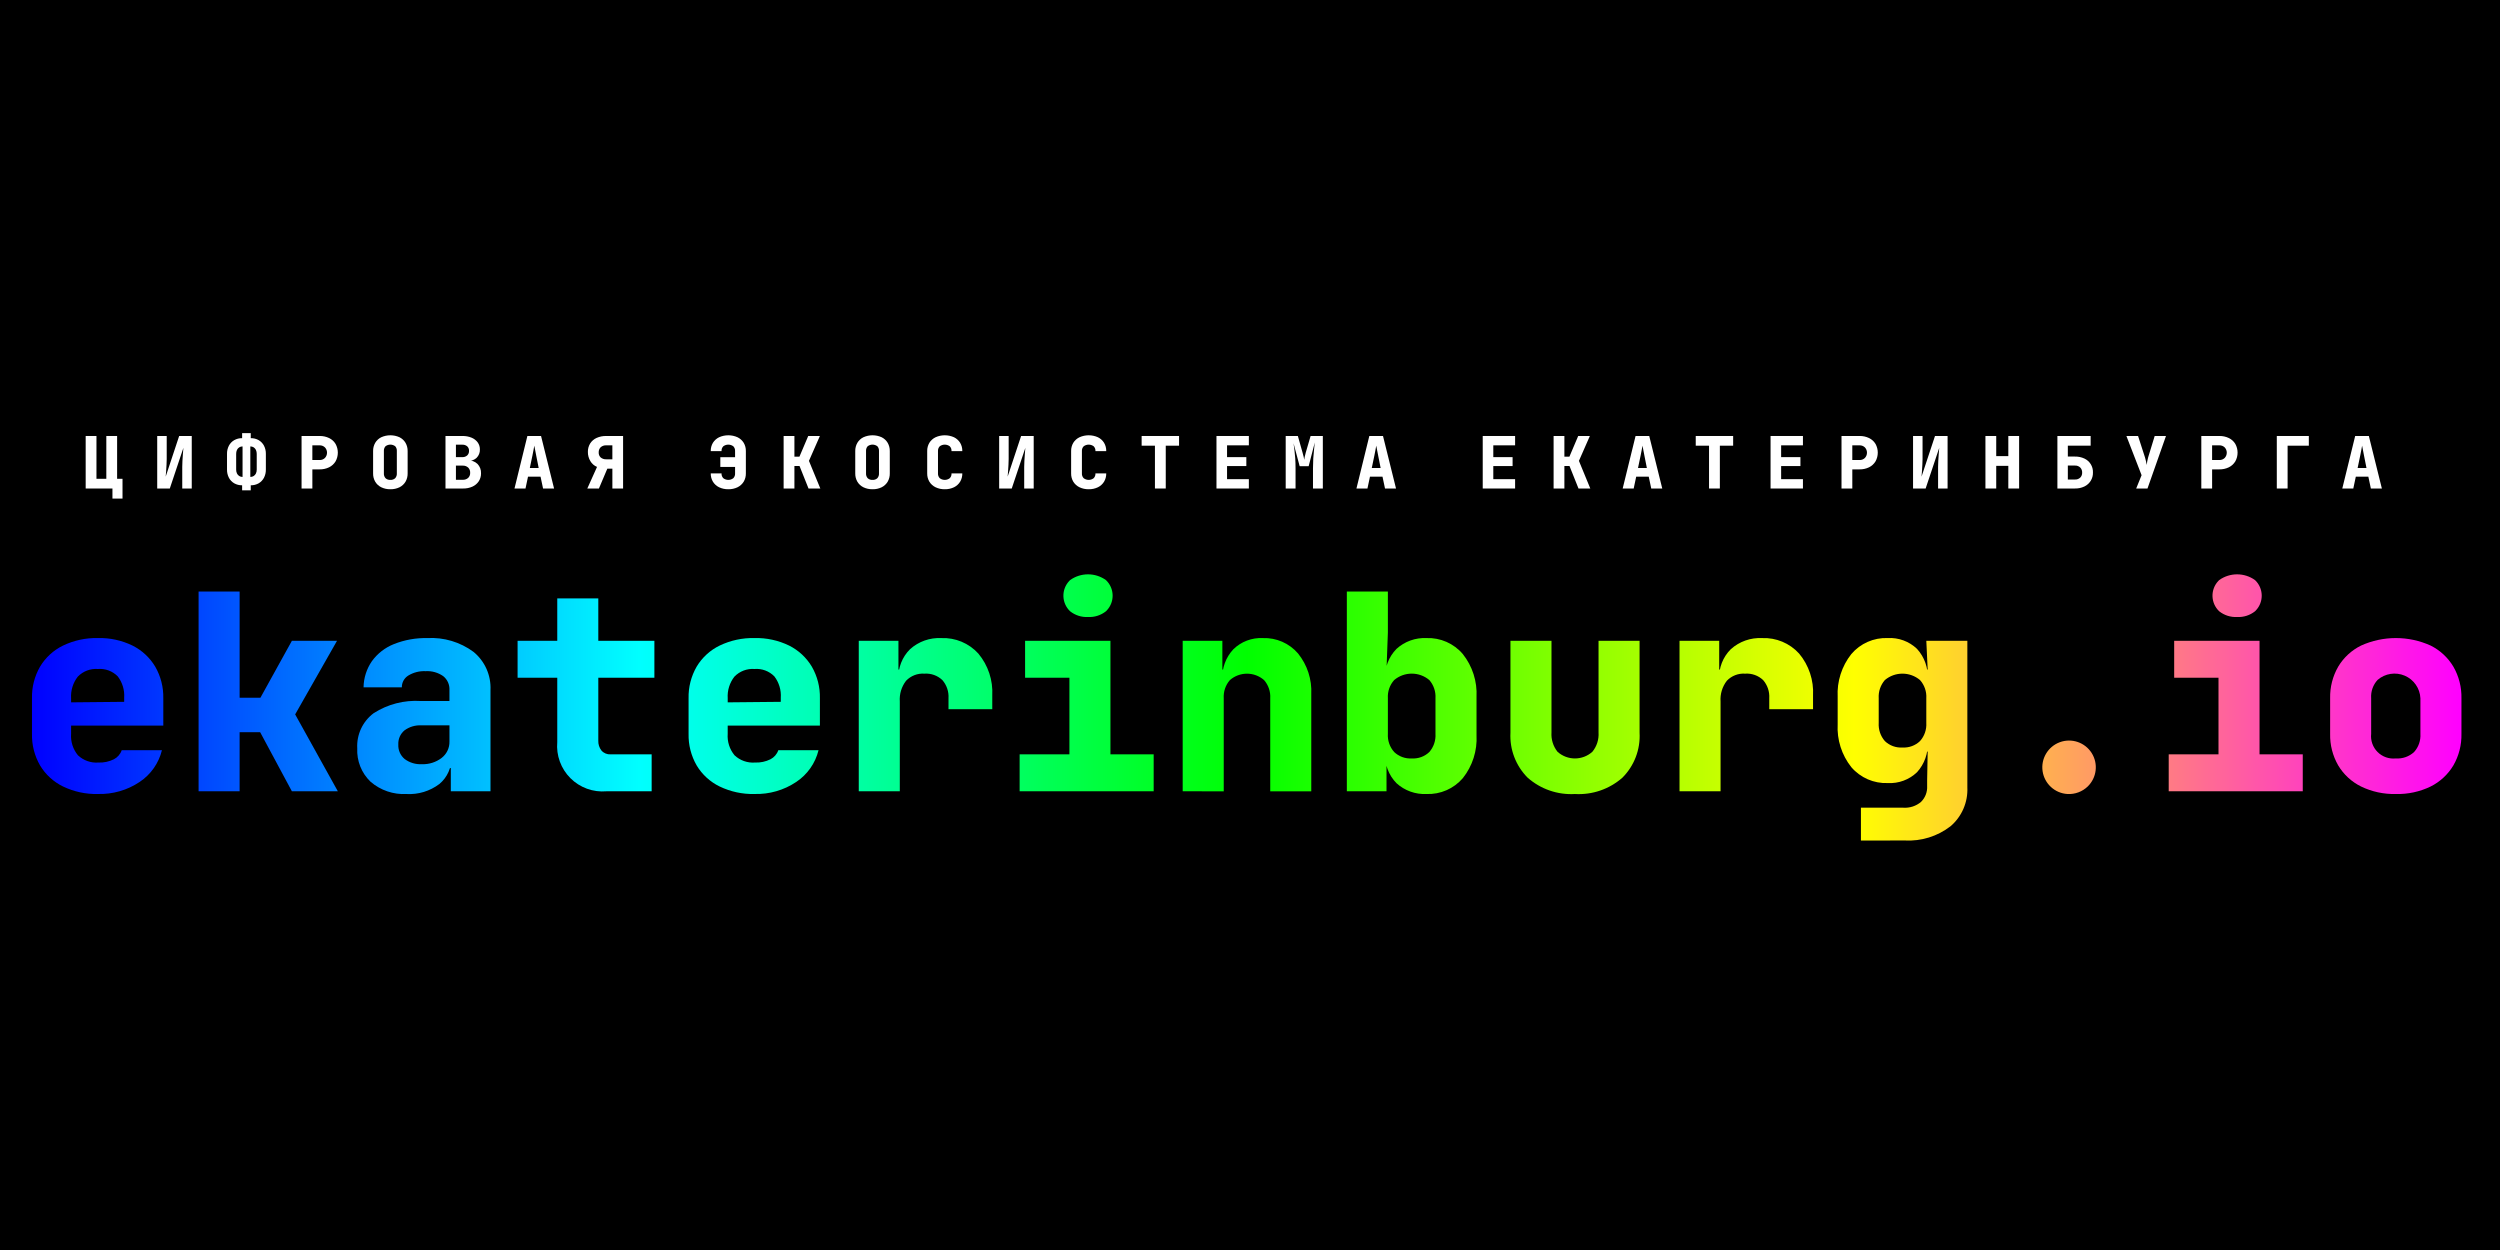
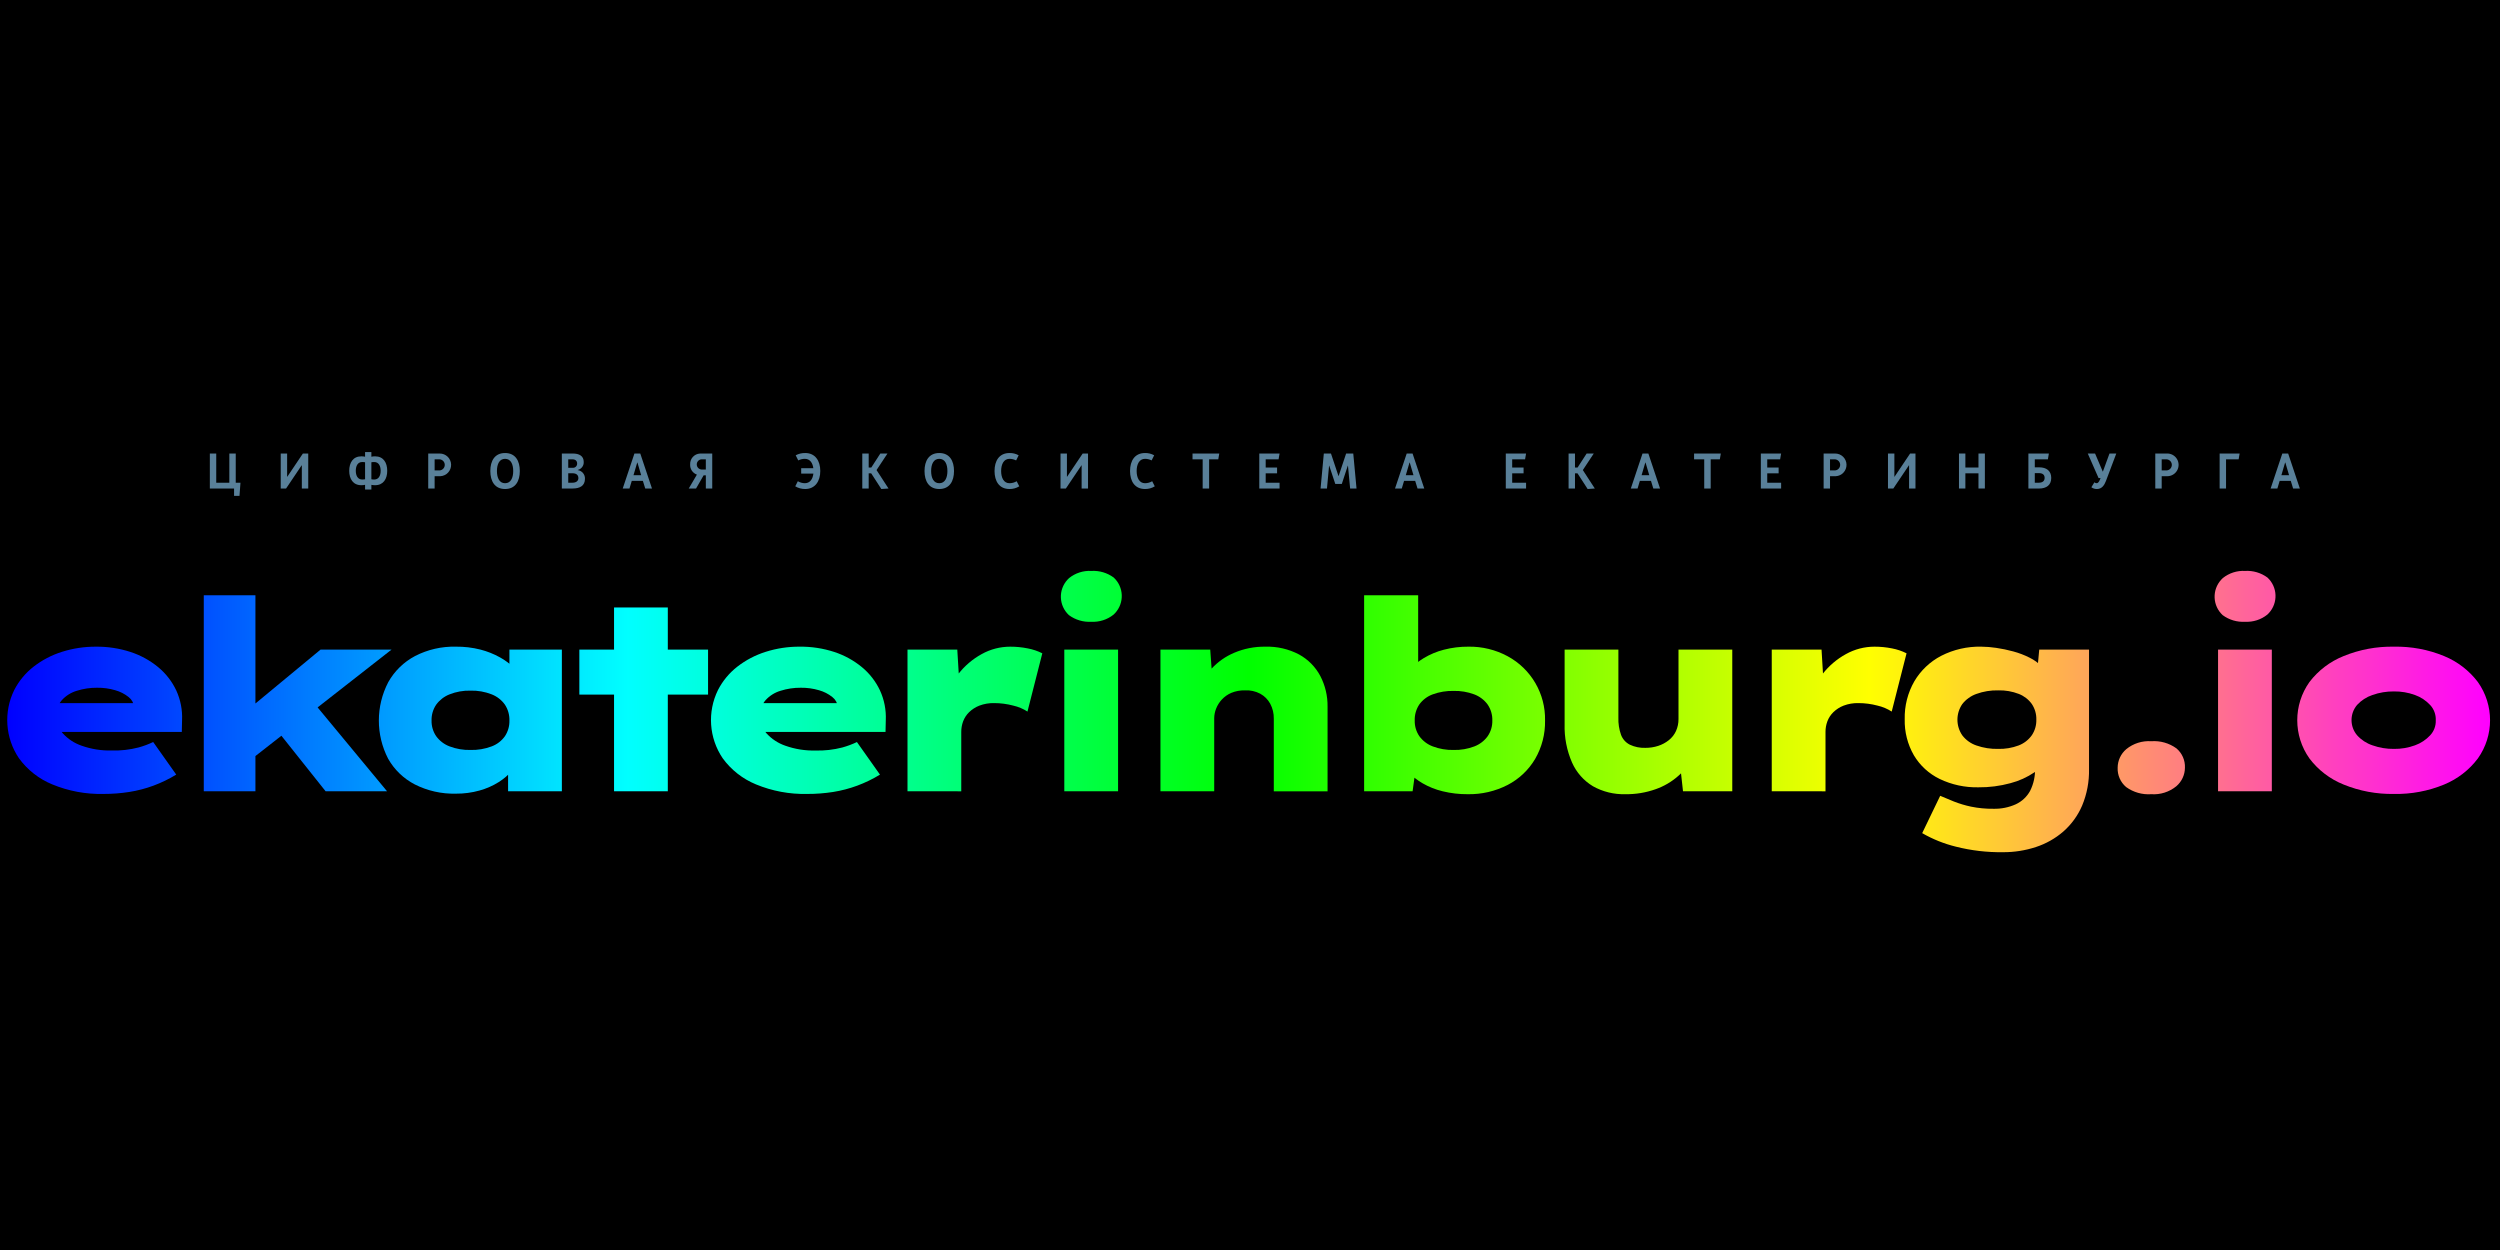
<svg xmlns="http://www.w3.org/2000/svg" xmlns:xlink="http://www.w3.org/1999/xlink" viewBox="0 0 200 100">
-   <linearGradient id="a" gradientTransform="matrix(1 0 0 -1 0 102)" gradientUnits="userSpaceOnUse" x1="2.556" x2="196.915" y1="44.716" y2="44.716">
-     <stop offset="0" stop-color="#00f" />
-     <stop offset=".25" stop-color="#0ff" />
-     <stop offset=".5" stop-color="#0f0" />
-     <stop offset=".75" stop-color="#ff0" />
-     <stop offset="1" stop-color="#f0f" />
-   </linearGradient>
-   <linearGradient id="b" x1="2.558" x2="196.916" xlink:href="#a" y1="46.686" y2="46.686" />
-   <linearGradient id="c" x1="2.558" x2="196.916" xlink:href="#a" y1="44.718" y2="44.718" />
-   <linearGradient id="d" x1="2.558" x2="196.916" xlink:href="#a" y1="46.405" y2="46.405" />
-   <linearGradient id="e" x1="2.558" x2="196.916" xlink:href="#a" y1="44.716" y2="44.716" />
-   <linearGradient id="f" x1="2.558" x2="196.916" xlink:href="#a" y1="44.828" y2="44.828" />
-   <linearGradient id="g" x1="2.558" x2="196.916" xlink:href="#a" y1="47.376" y2="47.376" />
-   <linearGradient id="h" x1="2.558" x2="196.916" xlink:href="#a" y1="44.828" y2="44.828" />
-   <linearGradient id="i" x1="2.558" x2="196.916" xlink:href="#a" y1="46.575" y2="46.575" />
-   <linearGradient id="j" x1="2.558" x2="196.916" xlink:href="#a" y1="44.602" y2="44.602" />
-   <linearGradient id="k" x1="2.558" x2="196.916" xlink:href="#a" y1="42.854" y2="42.854" />
-   <linearGradient id="l" x1="2.558" x2="196.916" xlink:href="#a" y1="40.688" y2="40.688" />
-   <linearGradient id="m" x1="2.558" x2="196.916" xlink:href="#a" y1="44.715" y2="44.715" />
-   <path d="m0 0h200v100h-200z" />
-   <g fill="#fff">
-     <path d="m8.996 39.887v-.806h-2.142v-4.202h.863v3.425h.789v-3.425h.863v3.425h.432v1.583z" />
-     <path d="m12.577 39.081v-4.202h.76v1.842c0 .131-.005.282-.015.455s-.021.344-.031.512c-.012.169-.023.317-.035.443l1.077-3.252h1.007v4.202h-.76v-1.727q0-.201.015-.478c.01-.184.021-.37.037-.559.016-.188.029-.351.04-.489l-1.088 3.253z" />
-     <path d="m19.37 39.225v-.402a1.238 1.238 0 0 1 -.631-.158 1.108 1.108 0 0 1 -.426-.443 1.38 1.38 0 0 1 -.152-.659v-1.249a1.37 1.37 0 0 1 .152-.662 1.107 1.107 0 0 1 .426-.44 1.238 1.238 0 0 1 .631-.159v-.402h.69v.402a1.234 1.234 0 0 1 .634.159 1.113 1.113 0 0 1 .423.44 1.37 1.37 0 0 1 .152.662v1.249a1.38 1.38 0 0 1 -.152.659 1.114 1.114 0 0 1 -.423.443 1.234 1.234 0 0 1 -.634.158v.402zm.034-1.07v-2.441a.483.483 0 0 0 -.449.285.741.741 0 0 0 -.062.314v1.249a.714.714 0 0 0 .062.311.486.486 0 0 0 .449.282zm.622 0a.487.487 0 0 0 .271-.075.501.501 0 0 0 .179-.207.714.714 0 0 0 .062-.311v-1.249a.741.741 0 0 0 -.062-.314.504.504 0 0 0 -.179-.21.487.487 0 0 0 -.271-.075z" />
-     <path d="m24.125 39.081v-4.202h1.434a1.698 1.698 0 0 1 .774.167 1.227 1.227 0 0 1 .512.466 1.437 1.437 0 0 1 -.002 1.402 1.253 1.253 0 0 1 -.513.469 1.679 1.679 0 0 1 -.771.167h-.57v1.531zm.863-2.279h.57a.589.589 0 0 0 .44-.167.621.621 0 0 0 0-.841.589.589 0 0 0 -.44-.167h-.57z" />
-     <path d="m31.229 39.139a1.593 1.593 0 0 1 -.731-.158 1.154 1.154 0 0 1 -.48-.443 1.276 1.276 0 0 1 -.17-.665v-1.784a1.271 1.271 0 0 1 .17-.665 1.148 1.148 0 0 1 .48-.443 1.775 1.775 0 0 1 1.465 0 1.158 1.158 0 0 1 .478.443 1.271 1.271 0 0 1 .17.665v1.784a1.276 1.276 0 0 1 -.17.665 1.165 1.165 0 0 1 -.478.443 1.587 1.587 0 0 1 -.733.158zm0-.748a.514.514 0 0 0 .388-.136.529.529 0 0 0 .13-.383v-1.784a.534.534 0 0 0 -.127-.386.642.642 0 0 0 -.782 0 .534.534 0 0 0 -.127.386v1.784a.529.529 0 0 0 .13.383.515.515 0 0 0 .389.136z" />
-     <path d="m35.639 39.081v-4.202h1.353a1.85 1.85 0 0 1 .734.135 1.158 1.158 0 0 1 .489.377.935.935 0 0 1 .176.564.895.895 0 0 1 -.259.668.938.938 0 0 1 -.686.253v-.04a1.0 1 0 0 1 .751.276 1.012 1.012 0 0 1 .285.754 1.132 1.132 0 0 1 -.181.637 1.214 1.214 0 0 1 -.504.426 1.75 1.75 0 0 1 -.755.152zm.835-2.51h.507a.554.554 0 0 0 .396-.136.475.475 0 0 0 .145-.365.463.463 0 0 0 -.145-.365.569.569 0 0 0 -.396-.13h-.507zm0 1.813h.535a.622.622 0 0 0 .443-.15.536.536 0 0 0 .161-.414.546.546 0 0 0 -.161-.417.619.619 0 0 0 -.443-.153h-.535z" />
-     <path d="m41.159 39.081 1.031-4.202h1.094l1.042 4.202h-.881l-.202-.95h-1.001l-.202.95zm1.227-1.641h.708l-.201-1.014c-.027-.146-.055-.29-.084-.435-.028-.144-.051-.256-.065-.337-.016.081-.036.192-.061.334-.025.143-.053.286-.084.433z" />
-     <path d="m46.985 39.081.777-1.728a1.106 1.106 0 0 1 -.532-.463 1.378 1.378 0 0 1 -.199-.734 1.243 1.243 0 0 1 .182-.679 1.181 1.181 0 0 1 .513-.443 1.806 1.806 0 0 1 .774-.155h1.347v4.202h-.857v-1.589h-.403l-.674 1.589zm1.515-2.337h.489v-1.117h-.489a.626.626 0 0 0 -.443.149.547.547 0 0 0 -.161.421.512.512 0 0 0 .161.402.638.638 0 0 0 .443.144z" />
-     <path d="m58.264 39.139a1.63 1.63 0 0 1 -.737-.158 1.192 1.192 0 0 1 -.492-.443 1.243 1.243 0 0 1 -.175-.665h.863a.506.506 0 0 0 .141.383.658.658 0 0 0 .801 0 .506.506 0 0 0 .141-.383v-.519h-1.18v-.776h1.18v-.489a.504.504 0 0 0 -.141-.386.67.67 0 0 0 -.801 0 .504.504 0 0 0 -.141.386h-.863a1.234 1.234 0 0 1 .175-.668 1.192 1.192 0 0 1 .492-.44 1.802 1.802 0 0 1 1.477 0 1.193 1.193 0 0 1 .49.44 1.243 1.243 0 0 1 .175.668v1.784a1.251 1.251 0 0 1 -.175.665 1.193 1.193 0 0 1 -.49.443 1.621 1.621 0 0 1 -.739.158z" />
-     <path d="m62.69 39.081v-4.202h.863v1.652h.403l.702-1.652h.933l-.875 1.991.91 2.211h-.944l-.72-1.802h-.409v1.802z" />
-     <path d="m69.801 39.139a1.593 1.593 0 0 1 -.731-.158 1.154 1.154 0 0 1 -.48-.443 1.276 1.276 0 0 1 -.17-.665v-1.784a1.271 1.271 0 0 1 .17-.665 1.148 1.148 0 0 1 .48-.443 1.775 1.775 0 0 1 1.465 0 1.158 1.158 0 0 1 .478.443 1.271 1.271 0 0 1 .17.665v1.784a1.276 1.276 0 0 1 -.17.665 1.165 1.165 0 0 1 -.478.443 1.587 1.587 0 0 1 -.733.158zm0-.748a.514.514 0 0 0 .388-.136.529.529 0 0 0 .13-.383v-1.784a.534.534 0 0 0 -.127-.386.642.642 0 0 0 -.782 0 .534.534 0 0 0 -.127.386v1.784a.529.529 0 0 0 .13.383.515.515 0 0 0 .389.136z" />
-     <path d="m75.58 39.139a1.625 1.625 0 0 1 -.736-.158 1.189 1.189 0 0 1 -.493-.443 1.251 1.251 0 0 1 -.175-.665v-1.784a1.243 1.243 0 0 1 .175-.668 1.189 1.189 0 0 1 .493-.44 1.802 1.802 0 0 1 1.477 0 1.196 1.196 0 0 1 .489.44 1.243 1.243 0 0 1 .175.668h-.863a.504.504 0 0 0 -.141-.386.67.67 0 0 0 -.801 0 .504.504 0 0 0 -.141.386v1.784a.506.506 0 0 0 .141.383.658.658 0 0 0 .801 0 .506.506 0 0 0 .141-.383h.863a1.251 1.251 0 0 1 -.175.665 1.196 1.196 0 0 1 -.489.443 1.628 1.628 0 0 1 -.74.158z" />
-     <path d="m79.933 39.081v-4.202h.76v1.842c0 .131-.005.282-.015.455s-.021.344-.031.512c-.012.169-.023.317-.035.443l1.077-3.252h1.007v4.202h-.76v-1.727q0-.201.015-.478c.01-.184.021-.37.037-.559.016-.188.029-.351.04-.489l-1.088 3.253z" />
-     <path d="m87.094 39.139a1.625 1.625 0 0 1 -.736-.158 1.189 1.189 0 0 1 -.493-.443 1.251 1.251 0 0 1 -.175-.665v-1.784a1.243 1.243 0 0 1 .175-.668 1.189 1.189 0 0 1 .493-.44 1.802 1.802 0 0 1 1.477 0 1.196 1.196 0 0 1 .489.44 1.243 1.243 0 0 1 .175.668h-.863a.504.504 0 0 0 -.141-.386.67.67 0 0 0 -.801 0 .504.504 0 0 0 -.141.386v1.784a.506.506 0 0 0 .141.383.658.658 0 0 0 .801 0 .506.506 0 0 0 .141-.383h.863a1.251 1.251 0 0 1 -.175.665 1.196 1.196 0 0 1 -.489.443 1.628 1.628 0 0 1 -.74.158z" />
-     <path d="m92.395 39.081v-3.426h-1.064v-.776h2.993v.776h-1.064v3.426z" />
-     <path d="m97.318 39.081v-4.202h2.59v.748h-1.744v.944h1.543v.714h-1.543v1.048h1.744v.748z" />
-     <path d="m102.856 39.081v-4.202h.973l.374 1.323c.042.139.074.26.095.363.021.104.034.177.038.219a1.951 1.951 0 0 1 .037-.219c.021-.104.051-.225.089-.363l.386-1.323h.979v4.202h-.788v-1.612c0-.279.008-.54.022-.779q.023-.36.058-.68c.023-.213.044-.417.063-.613l-.489 1.9h-.72l-.489-1.831c.023.165.047.347.072.544q.037.296.063.656.025.36.025.803v1.612z" />
-     <path d="m108.515 39.081 1.031-4.202h1.094l1.042 4.202h-.881l-.202-.95h-1.001l-.202.95zm1.227-1.641h.708l-.201-1.014c-.027-.146-.055-.29-.084-.435-.028-.144-.051-.256-.065-.337-.016.081-.036.192-.061.334-.025.143-.053.286-.084.433z" />
-     <path d="m118.618 39.081v-4.202h2.59v.748h-1.744v.944h1.543v.714h-1.543v1.048h1.744v.748z" />
-     <path d="m124.288 39.081v-4.202h.863v1.652h.403l.702-1.652h.933l-.875 1.991.91 2.211h-.944l-.72-1.802h-.409v1.802z" />
-     <path d="m129.814 39.081 1.031-4.202h1.094l1.042 4.202h-.881l-.202-.95h-1.001l-.202.95zm1.227-1.641h.708l-.201-1.014c-.027-.146-.055-.29-.084-.435-.028-.144-.051-.256-.065-.337-.016.081-.036.192-.061.334-.025.143-.053.286-.084.433z" />
-     <path d="m136.723 39.081v-3.426h-1.064v-.776h2.993v.776h-1.064v3.426z" />
-     <path d="m141.645 39.081v-4.202h2.59v.748h-1.744v.944h1.543v.714h-1.543v1.048h1.744v.748z" />
-     <path d="m147.321 39.081v-4.202h1.434a1.698 1.698 0 0 1 .774.167 1.227 1.227 0 0 1 .512.466 1.437 1.437 0 0 1 -.002 1.402 1.253 1.253 0 0 1 -.513.469 1.679 1.679 0 0 1 -.771.167h-.57v1.531zm.863-2.279h.57a.589.589 0 0 0 .44-.167.621.621 0 0 0 0-.841.589.589 0 0 0 -.44-.167h-.57z" />
-     <path d="m153.044 39.081v-4.202h.76v1.842c0 .131-.005.282-.015.455s-.021.344-.031.512c-.012.169-.023.317-.035.443l1.077-3.252h1.007v4.202h-.76v-1.727q0-.201.015-.478c.01-.184.021-.37.037-.559.016-.188.029-.351.04-.489l-1.088 3.253z" />
-     <path d="m158.835 39.081v-4.202h.863v1.611h.968v-1.611h.863v4.202h-.863v-1.813h-.968v1.813z" />
-     <path d="m164.592 39.081v-4.202h2.66v.776h-1.825v.87h.564a1.708 1.708 0 0 1 .76.158 1.182 1.182 0 0 1 .685 1.113 1.199 1.199 0 0 1 -.685 1.123 1.669 1.669 0 0 1 -.755.161zm.835-.72h.569a.582.582 0 0 0 .421-.149.534.534 0 0 0 .155-.403.549.549 0 0 0 -.155-.411.576.576 0 0 0 -.421-.153h-.569z" />
-     <path d="m170.895 39.081.432-1.065-1.215-3.137h.933l.553 1.709a2.889 2.889 0 0 1 .084.317c.024.119.043.217.055.293.008-.076.021-.175.043-.296a2.672 2.672 0 0 1 .072-.314l.523-1.709h.904l-1.48 4.202z" />
-     <path d="m176.105 39.081v-4.202h1.434a1.698 1.698 0 0 1 .774.167 1.227 1.227 0 0 1 .512.466 1.437 1.437 0 0 1 -.002 1.402 1.253 1.253 0 0 1 -.513.469 1.679 1.679 0 0 1 -.771.167h-.57v1.531zm.863-2.279h.57a.589.589 0 0 0 .44-.167.621.621 0 0 0 0-.841.589.589 0 0 0 -.44-.167h-.57z" />
-     <path d="m182.144 39.081v-4.202h2.562v.776h-1.698v3.426z" />
-     <path d="m187.383 39.081 1.031-4.202h1.094l1.042 4.202h-.881l-.202-.95h-1.001l-.202.95zm1.227-1.641h.708l-.201-1.014c-.027-.146-.055-.29-.084-.435-.028-.144-.051-.256-.065-.337-.016.081-.036.192-.061.334-.025.143-.053.286-.084.433z" />
+   <defs>
+     <style>.a{opacity:0.6;}.b{fill:#94d5ff;}.c{fill:url(#a);}.d{fill:url(#b);}.e{fill:url(#c);}.f{fill:url(#d);}.g{fill:url(#e);}.h{fill:url(#f);}.i{fill:url(#g);}.j{fill:url(#h);}.k{fill:url(#i);}.l{fill:url(#j);}.m{fill:url(#l);}.n{fill:url(#m);}.o{fill:url(#o);}</style>
+     <linearGradient id="a" x1="0.58" y1="42.375" x2="199.204" y2="42.375" gradientTransform="matrix(1, 0, 0, -1, 0, 100)" gradientUnits="userSpaceOnUse">
+       <stop offset="0" stop-color="blue" />
+       <stop offset="0.25" stop-color="aqua" />
+       <stop offset="0.5" stop-color="lime" />
+       <stop offset="0.75" stop-color="#ff0" />
+       <stop offset="1" stop-color="#f0f" />
+     </linearGradient>
+     <linearGradient id="b" x1="0.58" y1="44.537" x2="199.204" y2="44.537" xlink:href="#a" />
+     <linearGradient id="c" x1="0.58" y1="42.387" x2="199.204" y2="42.387" xlink:href="#a" />
+     <linearGradient id="d" x1="0.58" y1="44.05" x2="199.204" y2="44.05" xlink:href="#a" />
+     <linearGradient id="e" x1="0.58" y1="42.375" x2="199.204" y2="42.375" xlink:href="#a" />
+     <linearGradient id="f" x1="0.58" y1="42.482" x2="199.204" y2="42.482" xlink:href="#a" />
+     <linearGradient id="g" x1="0.58" y1="45.514" x2="199.204" y2="45.514" xlink:href="#a" />
+     <linearGradient id="h" x1="0.58" y1="42.483" x2="199.204" y2="42.483" xlink:href="#a" />
+     <linearGradient id="i" x1="0.58" y1="44.42" x2="199.204" y2="44.42" xlink:href="#a" />
+     <linearGradient id="j" x1="0.58" y1="42.248" x2="199.204" y2="42.248" xlink:href="#a" />
+     <linearGradient id="l" x1="0.58" y1="40.045" x2="199.204" y2="40.045" xlink:href="#a" />
+     <linearGradient id="m" x1="0.58" y1="38.583" x2="199.204" y2="38.583" xlink:href="#a" />
+     <linearGradient id="o" x1="0.58" y1="42.376" x2="199.204" y2="42.376" xlink:href="#a" />
+   </defs>
+   <rect width="200" height="100" />
+   <g class="a">
+     <path class="b" d="M16.787,39.081V36.282h.512v2.335h1.048v-2.335h.512v2.335h.379l-.079,1.052h-.433v-.588Z" />
+     <path class="b" d="M24.146,37.226h-.013l-1.247,1.855h-.428V36.282h.512v1.859h.012L24.23,36.282h.429v2.799h-.512Z" />
+     <path class="b" d="M29.71,38.789v.372h-.504v-.376a1.304,1.304,0,0,1-.296.032c-.663,0-.972-.5-.972-1.151,0-.66.309-1.159.972-1.159a1.338,1.338,0,0,1,.296.031v-.375h.504v.375a1.314,1.314,0,0,1,.296-.031c.663,0,.972.499.972,1.159,0,.651-.309,1.151-.972,1.151A1.531,1.531,0,0,1,29.71,38.789Zm-.504-.447V36.982a1.002,1.002,0,0,0-.236-.02c-.344,0-.507.309-.507.7s.163.699.507.699a1.064,1.064,0,0,0,.236-.02Zm.504-1.359v1.359a1.016,1.016,0,0,0,.235.02c.344,0,.508-.308.508-.699s-.164-.7-.508-.7A.959.959,0,0,0,29.71,36.982Z" />
+     <path class="b" d="M34.77,38.098v.983h-.512V36.282h.915a.908.908,0,0,1,.05,1.815c-.017,0-.034,0-.05,0Zm0-1.352v.888h.396a.445.445,0,0,0,0-.888Z" />
+     <path class="b" d="M40.406,39.121c-.832,0-1.18-.632-1.18-1.44s.348-1.439,1.18-1.439,1.179.632,1.179,1.439S41.237,39.121,40.406,39.121Zm0-2.415c-.456,0-.651.428-.651.976s.195.976.651.976.651-.428.651-.976S40.862,36.706,40.406,36.706Z" />
+     <path class="b" d="M44.947,39.081V36.282h.876c.499,0,.875.185.875.672a.62.62,0,0,1-.476.64V37.61a.671.671,0,0,1,.575.695c0,.571-.428.775-.975.775Zm.848-2.335h-.336v.676h.336a.33.33,0,0,0,.376-.34C46.171,36.878,46.039,36.746,45.795,36.746Zm.004,1.115h-.34v.756h.34c.296,0,.472-.147.472-.368C46.27,37.993,46.095,37.861,45.799,37.861Z" />
+     <path class="b" d="M51.43,38.47h-.888l-.184.611h-.54l.936-2.799h.468l.936,2.799h-.539Zm-.751-.452h.615l-.3-1.016h-.016Z" />
+     <path class="b" d="M56.291,38.025l-.607,1.056H55.1l.651-1.111a.818.818,0,0,1-.539-.815.834.834,0,0,1,.794-.872q.041-.002.081,0h.892v2.799h-.512V38.025Zm-.185-.464h.36v-.815h-.36a.41.41,0,0,0,0,.815Z" />
+     <path class="b" d="M63.827,38.497a1.097,1.097,0,0,0,.56.16c.408,0,.632-.324.684-.768h-.976V37.458h.972c-.056-.435-.279-.752-.68-.752a1.161,1.161,0,0,0-.527.128l-.204-.411a1.567,1.567,0,0,1,.768-.181c.792,0,1.199.624,1.199,1.439s-.416,1.44-1.207,1.44a1.52,1.52,0,0,1-.796-.216Z" />
+     <path class="b" d="M69.695,37.866h-.2v1.215h-.512V36.282h.512v1.12h.208l.724-1.12h.571l-.875,1.323.959,1.476-.575.04Z" />
+     <path class="b" d="M75.142,39.121c-.832,0-1.18-.632-1.18-1.44s.348-1.439,1.18-1.439,1.179.632,1.179,1.439S75.974,39.121,75.142,39.121Zm0-2.415c-.456,0-.651.428-.651.976s.195.976.651.976.651-.428.651-.976S75.599,36.706,75.142,36.706Z" />
+     <path class="b" d="M81.542,38.905a1.434,1.434,0,0,1-.78.216c-.831,0-1.199-.632-1.199-1.44s.368-1.439,1.199-1.439a1.437,1.437,0,0,1,.731.181l-.203.411a1.179,1.179,0,0,0-.528-.128c-.455,0-.671.428-.671.976s.216.976.671.976a1.131,1.131,0,0,0,.572-.16Z" />
+     <path class="b" d="M86.53,37.226h-.013L85.27,39.081h-.428V36.282h.512v1.859h.012l1.248-1.859h.428v2.799H86.53Z" />
+     <path class="b" d="M92.383,38.905a1.434,1.434,0,0,1-.78.216c-.831,0-1.199-.632-1.199-1.44s.368-1.439,1.199-1.439a1.437,1.437,0,0,1,.731.181l-.203.411a1.179,1.179,0,0,0-.528-.128c-.455,0-.671.428-.671.976s.216.976.671.976a1.131,1.131,0,0,0,.572-.16Z" />
+     <path class="b" d="M96.73,36.746v2.335h-.517v-2.335h-.811v-.464h2.14l-.08.464Z" />
+     <path class="b" d="M100.743,39.081V36.282h1.623l-.08.464h-1.031v.656h.911v.464h-.911v.751h1.111v.464Z" />
+     <path class="b" d="M107.838,37.254h-.013l-.48,1.459h-.523l-.484-1.459h-.012l-.168,1.827h-.512l.26-2.799h.572l.6,1.8h.012l.6-1.8h.571l.261,2.799H108.01Z" />
+     <path class="b" d="M113.214,38.47h-.888l-.184.611h-.54l.935-2.799h.468l.936,2.799h-.539Zm-.751-.452h.615l-.3-1.016h-.016Z" />
+     <path class="b" d="M120.463,39.081V36.282h1.623l-.08.464h-1.031v.656h.911v.464h-.911v.751h1.111v.464Z" />
+     <path class="b" d="M126.199,37.866h-.2v1.215h-.512V36.282h.512v1.12h.208l.724-1.12h.571l-.875,1.323.959,1.476-.575.04Z" />
+     <path class="b" d="M132.078,38.47H131.19l-.184.611h-.54l.935-2.799h.468l.935,2.799h-.539Zm-.751-.452h.615l-.3-1.016h-.016Z" />
+     <path class="b" d="M136.855,36.746v2.335h-.517v-2.335h-.812v-.464h2.14l-.08.464Z" />
+     <path class="b" d="M140.867,39.081V36.282H142.49l-.08.464h-1.031v.656h.911v.464h-.911v.751H142.49v.464Z" />
+     <path class="b" d="M146.402,38.098v.983h-.512V36.282h.915a.908.908,0,0,1,.05,1.815c-.017,0-.034,0-.05,0Zm0-1.352v.888h.396a.445.445,0,0,0,0-.888Z" />
+     <path class="b" d="M152.726,37.226h-.013l-1.247,1.855h-.428V36.282h.512v1.859h.012l1.247-1.859h.429v2.799h-.512Z" />
+     <path class="b" d="M157.23,37.402h1.048v-1.12h.512v2.799h-.512v-1.215H157.23v1.215h-.512V36.282h.512Z" />
+     <path class="b" d="M162.783,36.746v.64h.348c.58,0,.968.276.968.848s-.384.848-.968.848h-.859V36.282H163.91l-.079.464Zm0,1.103v.768h.324c.323,0,.463-.164.463-.384,0-.235-.136-.384-.468-.384Z" />
+     <path class="b" d="M168.759,36.282h.544l-.828,2.199c-.132.348-.336.64-.72.64a.716.716,0,0,1-.447-.14l.243-.396a.28.28,0,0,0,.185.072c.08,0,.172-.076.252-.272l.056-.141h-.16l-.863-1.963h.584l.615,1.443h.012Z" />
+     <path class="b" d="M172.935,38.098v.983h-.512V36.282h.915a.908.908,0,1,1,.05,1.815c-.017,0-.034,0-.05,0Zm0-1.352v.888h.396a.445.445,0,0,0,0-.888Z" />
+     <path class="b" d="M178.083,36.746v2.335h-.512V36.282H179.17l-.079.464Z" />
+     <path class="b" d="M183.262,38.47h-.888l-.184.611h-.54l.935-2.799h.468l.935,2.799h-.539Zm-.751-.452h.615l-.3-1.016H182.81Z" />
  </g>
-   <path d="m7.832 63.521a6.114 6.114 0 0 1 -2.79-.602 4.373 4.373 0 0 1 -1.839-1.686 4.842 4.842 0 0 1 -.645-2.528v-2.845a4.845 4.845 0 0 1 .645-2.528 4.373 4.373 0 0 1 1.839-1.686 6.127 6.127 0 0 1 2.79-.602 5.992 5.992 0 0 1 2.769.602 4.415 4.415 0 0 1 1.817 1.686 4.854 4.854 0 0 1 .646 2.528v2.188h-7.376v.656a2.417 2.417 0 0 0 .547 1.719 2.153 2.153 0 0 0 1.642.58 2.531 2.531 0 0 0 1.236-.263 1.284 1.284 0 0 0 .624-.723h3.218a4.268 4.268 0 0 1 -1.784 2.539 5.71 5.71 0 0 1 -3.338.963zm2.102-7.157v-.547a2.525 2.525 0 0 0 -.515-1.707 1.992 1.992 0 0 0 -1.587-.591 2.024 2.024 0 0 0 -1.608.612 2.545 2.545 0 0 0 -.536 1.729v.328l4.465-.044z" fill="url(#a)" />
-   <path d="m15.887 63.303v-15.978h3.283v8.492h1.664l2.517-4.553h3.611l-3.349 5.888 3.414 6.15h-3.677l-2.539-4.728h-1.642v4.728z" fill="url(#b)" />
-   <path d="m32.52 63.521a4.067 4.067 0 0 1 -2.878-.984 3.466 3.466 0 0 1 -1.062-2.671 3.287 3.287 0 0 1 1.313-2.812 6.243 6.243 0 0 1 3.765-.974h2.298v-.876a1.337 1.337 0 0 0 -.503-1.116 2.223 2.223 0 0 0 -1.401-.394 2.436 2.436 0 0 0 -1.39.351 1.085 1.085 0 0 0 -.515.94h-3.063a3.779 3.779 0 0 1 .667-2.09 3.994 3.994 0 0 1 1.762-1.368 6.833 6.833 0 0 1 2.671-.481 5.691 5.691 0 0 1 3.699 1.105 3.722 3.722 0 0 1 1.356 3.053v8.099h-3.174v-1.86h-.525l.569-.876a2.656 2.656 0 0 1 -.963 2.156 3.988 3.988 0 0 1 -2.627.799zm1.227-2.386a2.441 2.441 0 0 0 1.586-.503 1.608 1.608 0 0 0 .624-1.313v-1.291h-2.232a2.098 2.098 0 0 0 -1.368.404 1.379 1.379 0 0 0 -.492 1.127 1.419 1.419 0 0 0 .504 1.16 2.099 2.099 0 0 0 1.379.416z" fill="url(#c)" />
-   <path d="m48.521 63.303a3.635 3.635 0 0 1 -3.94-3.939v-5.144h-3.174v-2.955h3.174v-3.393h3.283v3.393h4.487v2.955h-4.487v5.034a1.201 1.201 0 0 0 .252.788.893.893 0 0 0 .733.306h3.283v2.955z" fill="url(#d)" />
-   <path d="m60.361 63.521a6.114 6.114 0 0 1 -2.79-.602 4.373 4.373 0 0 1 -1.839-1.686 4.842 4.842 0 0 1 -.646-2.528v-2.845a4.844 4.844 0 0 1 .646-2.528 4.373 4.373 0 0 1 1.839-1.686 6.127 6.127 0 0 1 2.79-.602 5.991 5.991 0 0 1 2.769.602 4.415 4.415 0 0 1 1.817 1.686 4.854 4.854 0 0 1 .645 2.528v2.188h-7.376v.656a2.417 2.417 0 0 0 .547 1.719 2.153 2.153 0 0 0 1.642.58 2.531 2.531 0 0 0 1.236-.263 1.284 1.284 0 0 0 .624-.723h3.218a4.268 4.268 0 0 1 -1.784 2.539 5.71 5.71 0 0 1 -3.338.963zm2.102-7.157v-.547a2.525 2.525 0 0 0 -.515-1.707 1.992 1.992 0 0 0 -1.587-.591 2.024 2.024 0 0 0 -1.608.612 2.545 2.545 0 0 0 -.536 1.729v.328l4.465-.044z" fill="url(#e)" />
-   <path d="m68.701 63.303v-12.038h3.174v2.298h.963l-.963.767a3.153 3.153 0 0 1 .93-2.396 3.484 3.484 0 0 1 2.506-.887 3.788 3.788 0 0 1 2.955 1.236 4.831 4.831 0 0 1 1.116 3.36v1.094h-3.502v-.875a2.023 2.023 0 0 0 -.492-1.456 1.894 1.894 0 0 0 -1.434-.514 1.856 1.856 0 0 0 -1.467.568 2.439 2.439 0 0 0 -.503 1.664v7.179z" fill="url(#f)" />
-   <path d="m81.57 63.303v-2.955h3.983v-6.128h-3.546v-2.955h6.829v9.083h3.458v2.955zm5.472-13.942a2.131 2.131 0 0 1 -1.434-.459 1.72 1.72 0 0 1 -.064-2.431q.031-.033.064-.064a2.464 2.464 0 0 1 2.867 0 1.72 1.72 0 0 1 .064 2.431q-.031.033-.064.064a2.132 2.132 0 0 1 -1.434.459z" fill="url(#g)" />
-   <path d="m94.615 63.303v-12.038h3.174v2.298h.963l-.963.767a3.269 3.269 0 0 1 .876-2.386 3.147 3.147 0 0 1 2.363-.897 3.537 3.537 0 0 1 2.812 1.226 4.806 4.806 0 0 1 1.062 3.262v7.77h-3.283v-7.441a2.023 2.023 0 0 0 -.492-1.456 2.079 2.079 0 0 0 -2.736 0 2.023 2.023 0 0 0 -.492 1.456v7.441z" fill="url(#h)" />
-   <path d="m114.116 63.521a3.332 3.332 0 0 1 -2.396-.864 3.18 3.18 0 0 1 -.908-2.419l.875.767h-.766v2.298h-3.174v-15.978h3.283v3.283l-.109 2.954h.766l-.875.767a3.182 3.182 0 0 1 .908-2.419 3.332 3.332 0 0 1 2.396-.864 3.639 3.639 0 0 1 2.911 1.28 5.096 5.096 0 0 1 1.095 3.426v3.063a5.084 5.084 0 0 1 -1.095 3.437 3.651 3.651 0 0 1 -2.911 1.269zm-1.182-2.846a1.865 1.865 0 0 0 1.412-.514 2.022 2.022 0 0 0 .492-1.456v-2.845a2.023 2.023 0 0 0 -.492-1.456 2.182 2.182 0 0 0 -2.812 0 1.994 1.994 0 0 0 -.504 1.456v2.845a1.993 1.993 0 0 0 .504 1.456 1.868 1.868 0 0 0 1.4.514z" fill="url(#i)" />
-   <path d="m126.002 63.521a5.256 5.256 0 0 1 -3.798-1.313 4.739 4.739 0 0 1 -1.368-3.589v-7.354h3.283v7.332a2.237 2.237 0 0 0 .481 1.543 2.084 2.084 0 0 0 2.791 0 2.202 2.202 0 0 0 .492-1.543v-7.332h3.283v7.354a4.715 4.715 0 0 1 -1.379 3.601 5.292 5.292 0 0 1 -3.786 1.302z" fill="url(#j)" />
-   <path d="m134.362 63.303v-12.038h3.174v2.298h.963l-.963.767a3.153 3.153 0 0 1 .93-2.396 3.484 3.484 0 0 1 2.506-.887 3.788 3.788 0 0 1 2.955 1.236 4.831 4.831 0 0 1 1.116 3.36v1.094h-3.502v-.875a2.023 2.023 0 0 0 -.492-1.456 1.894 1.894 0 0 0 -1.434-.514 1.856 1.856 0 0 0 -1.467.568 2.439 2.439 0 0 0 -.503 1.664v7.179z" fill="url(#f)" />
-   <path d="m148.874 67.242v-2.626h3.393a1.991 1.991 0 0 0 1.411-.46 1.649 1.649 0 0 0 .493-1.27v-.46l.043-2.298h-.766l.766-.766a3.291 3.291 0 0 1 -.854 2.418 3.138 3.138 0 0 1 -2.342.865 3.654 3.654 0 0 1 -2.911-1.27 5.087 5.087 0 0 1 -1.094-3.437v-2.188a5.096 5.096 0 0 1 1.094-3.426 3.639 3.639 0 0 1 2.911-1.28 3.141 3.141 0 0 1 2.342.864 3.295 3.295 0 0 1 .854 2.419l-.766-.767h.766l-.109-2.298h3.283v11.731a3.855 3.855 0 0 1 -1.346 3.108 5.499 5.499 0 0 1 -3.666 1.138zm3.327-7.441a1.868 1.868 0 0 0 1.4-.515 1.996 1.996 0 0 0 .503-1.455v-1.97a1.998 1.998 0 0 0 -.503-1.456 2.182 2.182 0 0 0 -2.812 0 2.023 2.023 0 0 0 -.492 1.456v1.97a2.021 2.021 0 0 0 .492 1.455 1.86 1.86 0 0 0 1.412.515z" fill="url(#k)" />
-   <path d="m165.398 63.521a2.14 2.14 0 1 1 1.619-.602 2.164 2.164 0 0 1 -1.619.602z" fill="url(#l)" />
-   <path d="m173.497 63.303v-2.955h3.983v-6.128h-3.546v-2.955h6.829v9.083h3.458v2.955zm5.472-13.942a2.131 2.131 0 0 1 -1.434-.459 1.72 1.72 0 0 1 -.064-2.431q.031-.033.064-.064a2.464 2.464 0 0 1 2.867 0 1.72 1.72 0 0 1 .064 2.431q-.031.033-.064.064a2.132 2.132 0 0 1 -1.434.459z" fill="url(#g)" />
-   <path d="m191.663 63.521a6.052 6.052 0 0 1 -2.78-.602 4.394 4.394 0 0 1 -1.827-1.686 4.842 4.842 0 0 1 -.645-2.528v-2.845a4.845 4.845 0 0 1 .645-2.528 4.394 4.394 0 0 1 1.827-1.686 6.748 6.748 0 0 1 5.57 0 4.415 4.415 0 0 1 1.817 1.686 4.854 4.854 0 0 1 .646 2.528v2.845a4.851 4.851 0 0 1 -.646 2.528 4.415 4.415 0 0 1 -1.817 1.686 6.032 6.032 0 0 1 -2.79.602zm0-2.846a1.96 1.96 0 0 0 1.466-.514 1.993 1.993 0 0 0 .504-1.456v-2.845a2.072 2.072 0 0 0 -3.426-1.467 1.962 1.962 0 0 0 -.514 1.467v2.845a1.789 1.789 0 0 0 1.97 1.97z" fill="url(#m)" />
+   <path class="c" d="M8.271,63.515a10.107,10.107,0,0,1-4.09-.763,6.201,6.201,0,0,1-2.67-2.098,5.448,5.448,0,0,1-.37-5.456A5.625,5.625,0,0,1,2.688,53.333,7.25,7.25,0,0,1,4.955,52.147a8.82,8.82,0,0,1,2.723-.413,8.646,8.646,0,0,1,2.766.424,6.817,6.817,0,0,1,2.203,1.208A5.396,5.396,0,0,1,14.099,55.23a5.154,5.154,0,0,1,.466,2.394l-.021.933H3.292l-.487-2.309h8.327l-.402.678v-.381a1.158,1.158,0,0,0-.445-.784,3.005,3.005,0,0,0-1.06-.541,4.987,4.987,0,0,0-1.462-.201,5.24,5.24,0,0,0-1.621.244,2.624,2.624,0,0,0-1.197.752A1.859,1.859,0,0,0,4.5,57.285a2.079,2.079,0,0,0,.518,1.377,3.621,3.621,0,0,0,1.516.996,6.706,6.706,0,0,0,2.394.382,7.677,7.677,0,0,0,2.161-.244,7.084,7.084,0,0,0,1.166-.435l1.844,2.607a10.49,10.49,0,0,1-1.812.88,10.166,10.166,0,0,1-1.938.508A13.122,13.122,0,0,1,8.271,63.515Z" />
+   <path class="d" d="M16.302,63.303V47.623h4.132v15.68Zm3.941-2.67-1.844-2.67,7.247-5.996h5.679Zm5.806,2.67-5.043-6.336L23.93,54.806l7.035,8.497Z" />
+   <path class="e" d="M36.474,63.493a6.9,6.9,0,0,1-3.295-.741,5.197,5.197,0,0,1-2.13-2.056,6.651,6.651,0,0,1,.011-6.123A5.292,5.292,0,0,1,33.2,52.485a6.771,6.771,0,0,1,3.273-.752,7.649,7.649,0,0,1,1.96.233,6.551,6.551,0,0,1,1.568.625,5.112,5.112,0,0,1,1.133.848,2.783,2.783,0,0,1,.615.879l-.996.148v-2.5H44.949V63.303H40.647V60.188l.891.34a2.437,2.437,0,0,1-.541,1.08,4.668,4.668,0,0,1-1.091.954,5.812,5.812,0,0,1-1.536.678A6.829,6.829,0,0,1,36.474,63.493Zm1.165-3.496a4.462,4.462,0,0,0,1.695-.286,2.279,2.279,0,0,0,1.06-.815,2.167,2.167,0,0,0,.36-1.25,2.208,2.208,0,0,0-.36-1.272,2.348,2.348,0,0,0-1.06-.826,4.324,4.324,0,0,0-1.695-.297,4.268,4.268,0,0,0-1.674.297,2.419,2.419,0,0,0-1.07.826,2.163,2.163,0,0,0-.37,1.272,2.123,2.123,0,0,0,.37,1.25,2.346,2.346,0,0,0,1.07.815A4.403,4.403,0,0,0,37.639,59.997Z" />
+   <path class="f" d="M46.348,55.568V51.967H56.645v3.602Zm2.775,7.734V48.598h4.302v14.705Z" />
+   <path class="g" d="M64.57,63.515a10.107,10.107,0,0,1-4.09-.763,6.201,6.201,0,0,1-2.67-2.098,5.449,5.449,0,0,1-.37-5.456,5.624,5.624,0,0,1,1.546-1.865,7.251,7.251,0,0,1,2.268-1.187,8.82,8.82,0,0,1,2.723-.413,8.646,8.646,0,0,1,2.766.424,6.817,6.817,0,0,1,2.203,1.208A5.395,5.395,0,0,1,70.397,55.23a5.153,5.153,0,0,1,.466,2.394l-.021.933H59.591l-.487-2.309h8.327l-.402.678v-.381a1.158,1.158,0,0,0-.445-.784,3.005,3.005,0,0,0-1.06-.541,4.987,4.987,0,0,0-1.462-.201,5.24,5.24,0,0,0-1.621.244,2.624,2.624,0,0,0-1.197.752,1.859,1.859,0,0,0-.444,1.272,2.079,2.079,0,0,0,.518,1.377,3.622,3.622,0,0,0,1.516.996,6.705,6.705,0,0,0,2.393.382,7.678,7.678,0,0,0,2.161-.244,7.084,7.084,0,0,0,1.166-.435l1.844,2.607a10.49,10.49,0,0,1-1.812.88,10.166,10.166,0,0,1-1.938.508A13.107,13.107,0,0,1,64.57,63.515Z" />
+   <path class="h" d="M72.6,63.303V51.967h3.983l.255,4.217-1.293-.021a6.24,6.24,0,0,1,1.123-2.246,6.075,6.075,0,0,1,1.865-1.589,4.681,4.681,0,0,1,2.288-.594,7.009,7.009,0,0,1,1.399.138,4.405,4.405,0,0,1,1.165.393l-1.187,4.661a3.54,3.54,0,0,0-1.134-.477,5.936,5.936,0,0,0-1.536-.201,3.137,3.137,0,0,0-1.176.201,2.457,2.457,0,0,0-.826.529,2.02,2.02,0,0,0-.477.732,2.417,2.417,0,0,0-.148.848v4.746Z" />
+   <path class="i" d="M87.306,49.742a2.743,2.743,0,0,1-1.79-.53,2.012,2.012,0,0,1-.112-2.844q.059-.064.123-.122a2.612,2.612,0,0,1,1.779-.572,2.753,2.753,0,0,1,1.791.529,2.016,2.016,0,0,1,.108,2.848q-.057.062-.119.118A2.621,2.621,0,0,1,87.306,49.742ZM85.144,63.303V51.967h4.302V63.303Z" />
+   <path class="j" d="M92.836,63.303V51.967h3.983l.212,2.967-1.08.296a4.25,4.25,0,0,1,.964-1.727,5.211,5.211,0,0,1,1.822-1.282,6.151,6.151,0,0,1,2.49-.487,5.446,5.446,0,0,1,2.701.625,4.224,4.224,0,0,1,1.695,1.717,5.165,5.165,0,0,1,.582,2.469v6.759h-4.301V57.497A2.445,2.445,0,0,0,101.619,56.3a2.012,2.012,0,0,0-.806-.806,2.339,2.339,0,0,0-1.218-.265,2.696,2.696,0,0,0-1.092.201,2.231,2.231,0,0,0-.763.541,2.284,2.284,0,0,0-.455.73,2.113,2.113,0,0,0-.148.753v5.848H92.836Z" />
+   <path class="k" d="M117.415,63.536a8.154,8.154,0,0,1-2.002-.233,5.992,5.992,0,0,1-1.6-.636,5.037,5.037,0,0,1-1.122-.879,2.095,2.095,0,0,1-.552-.965l1.208-.02-.339,2.5H109.13V47.623h4.323v7.119l-1.293-.127a2.637,2.637,0,0,1,.604-1.038,5.163,5.163,0,0,1,1.145-.933,5.984,5.984,0,0,1,1.6-.667,7.625,7.625,0,0,1,1.971-.244,6.392,6.392,0,0,1,3.126.763,5.706,5.706,0,0,1,2.998,5.149,5.895,5.895,0,0,1-.795,3.072,5.492,5.492,0,0,1-2.193,2.076A6.715,6.715,0,0,1,117.415,63.536Zm-1.123-3.539a4.317,4.317,0,0,0,1.663-.286,2.35,2.35,0,0,0,1.06-.815,2.123,2.123,0,0,0,.371-1.25,2.152,2.152,0,0,0-.382-1.293,2.357,2.357,0,0,0-1.069-.805,4.421,4.421,0,0,0-1.643-.275,4.564,4.564,0,0,0-1.674.275,2.289,2.289,0,0,0-1.07.805,2.199,2.199,0,0,0-.37,1.293,2.123,2.123,0,0,0,.37,1.25,2.346,2.346,0,0,0,1.07.815A4.402,4.402,0,0,0,116.292,59.997Z" />
+   <path class="l" d="M130.022,63.536a5.01,5.01,0,0,1-2.585-.636,4.198,4.198,0,0,1-1.674-1.897,7.154,7.154,0,0,1-.594-3.062V51.967h4.302v5.445a3.748,3.748,0,0,0,.212,1.377,1.46,1.46,0,0,0,.699.784,2.688,2.688,0,0,0,1.25.255,3.239,3.239,0,0,0,1.027-.159,2.714,2.714,0,0,0,.848-.456,1.996,1.996,0,0,0,.572-.73,2.269,2.269,0,0,0,.201-.964V51.967h4.302V63.303h-3.941l-.254-2.288.805-.255a3.281,3.281,0,0,1-.942,1.324,5.43,5.43,0,0,1-1.791,1.049A6.931,6.931,0,0,1,130.022,63.536Z" />
+   <path class="h" d="M141.74,63.303V51.967h3.983l.255,4.217-1.293-.021a6.245,6.245,0,0,1,1.123-2.246,6.072,6.072,0,0,1,1.865-1.589,4.681,4.681,0,0,1,2.288-.594,7.007,7.007,0,0,1,1.398.138,4.406,4.406,0,0,1,1.165.393l-1.187,4.661a3.54,3.54,0,0,0-1.134-.477,5.932,5.932,0,0,0-1.536-.201,3.137,3.137,0,0,0-1.176.201,2.457,2.457,0,0,0-.826.529,2.018,2.018,0,0,0-.477.732,2.417,2.417,0,0,0-.148.848v4.746Z" />
+   <path class="m" d="M160.237,68.176a14.538,14.538,0,0,1-3.772-.444,10.323,10.323,0,0,1-2.69-1.081l1.44-2.987q.488.211,1.092.455a8.583,8.583,0,0,0,1.377.413,8.406,8.406,0,0,0,1.79.17,4.112,4.112,0,0,0,1.791-.36,2.507,2.507,0,0,0,1.143-1.07,3.712,3.712,0,0,0,.393-1.812V60.442l.953.085a2.434,2.434,0,0,1-.985,1.25,6.237,6.237,0,0,1-1.938.879,9.403,9.403,0,0,1-2.563.329,6.825,6.825,0,0,1-3.094-.668,4.885,4.885,0,0,1-2.066-1.897,5.529,5.529,0,0,1-.731-2.882,5.831,5.831,0,0,1,.773-3.04,5.377,5.377,0,0,1,2.15-2.034,6.724,6.724,0,0,1,3.199-.731,8.553,8.553,0,0,1,1.197.096,11.294,11.294,0,0,1,1.367.286,6.793,6.793,0,0,1,1.303.498,3.627,3.627,0,0,1,.996.72,1.423,1.423,0,0,1,.413.943l-.869.19.233-2.5h3.983v9.556a7.207,7.207,0,0,1-.551,2.925,5.791,5.791,0,0,1-1.505,2.076,6.392,6.392,0,0,1-2.192,1.239A8.294,8.294,0,0,1,160.237,68.176Zm-.381-8.264a4.314,4.314,0,0,0,1.632-.275,2.294,2.294,0,0,0,1.049-.805,2.125,2.125,0,0,0,.37-1.25,2.156,2.156,0,0,0-.36-1.261,2.316,2.316,0,0,0-1.038-.806,4.255,4.255,0,0,0-1.652-.286,4.804,4.804,0,0,0-1.748.286,2.502,2.502,0,0,0-1.123.806,2.208,2.208,0,0,0,0,2.511,2.395,2.395,0,0,0,1.123.805A4.941,4.941,0,0,0,159.856,59.912Z" />
+   <path class="n" d="M172.103,63.536a3.058,3.058,0,0,1-2.013-.572,1.92,1.92,0,0,1-.678-1.547,1.962,1.962,0,0,1,.689-1.483,2.85,2.85,0,0,1,2.002-.636,3.051,3.051,0,0,1,2.013.572,1.92,1.92,0,0,1,.679,1.547,1.961,1.961,0,0,1-.689,1.483A2.854,2.854,0,0,1,172.103,63.536Z" />
+   <path class="i" d="M179.605,49.742a2.743,2.743,0,0,1-1.79-.53,2.012,2.012,0,0,1-.112-2.844q.059-.064.123-.122a2.611,2.611,0,0,1,1.779-.572,2.753,2.753,0,0,1,1.791.529,2.016,2.016,0,0,1,.109,2.848q-.057.062-.119.118A2.62,2.62,0,0,1,179.605,49.742Zm-2.161,13.56V51.967h4.302V63.303Z" />
+   <path class="o" d="M191.513,63.515a10.159,10.159,0,0,1-4.025-.752,6.407,6.407,0,0,1-2.733-2.087,5.28,5.28,0,0,1,0-6.113,6.443,6.443,0,0,1,2.733-2.077,10.159,10.159,0,0,1,4.025-.752,9.994,9.994,0,0,1,4.016.752,6.474,6.474,0,0,1,2.701,2.077,5.28,5.28,0,0,1,0,6.113,6.438,6.438,0,0,1-2.701,2.087A9.993,9.993,0,0,1,191.513,63.515Zm0-3.603a4.69,4.69,0,0,0,1.685-.286,3.062,3.062,0,0,0,1.219-.805,1.654,1.654,0,0,0,.444-1.197,1.685,1.685,0,0,0-.444-1.219,3.072,3.072,0,0,0-1.219-.805,4.712,4.712,0,0,0-1.685-.286,4.979,4.979,0,0,0-1.716.286,2.913,2.913,0,0,0-1.23.795,1.877,1.877,0,0,0,0,2.426,2.865,2.865,0,0,0,1.23.805A4.954,4.954,0,0,0,191.513,59.912Z" />
</svg>
